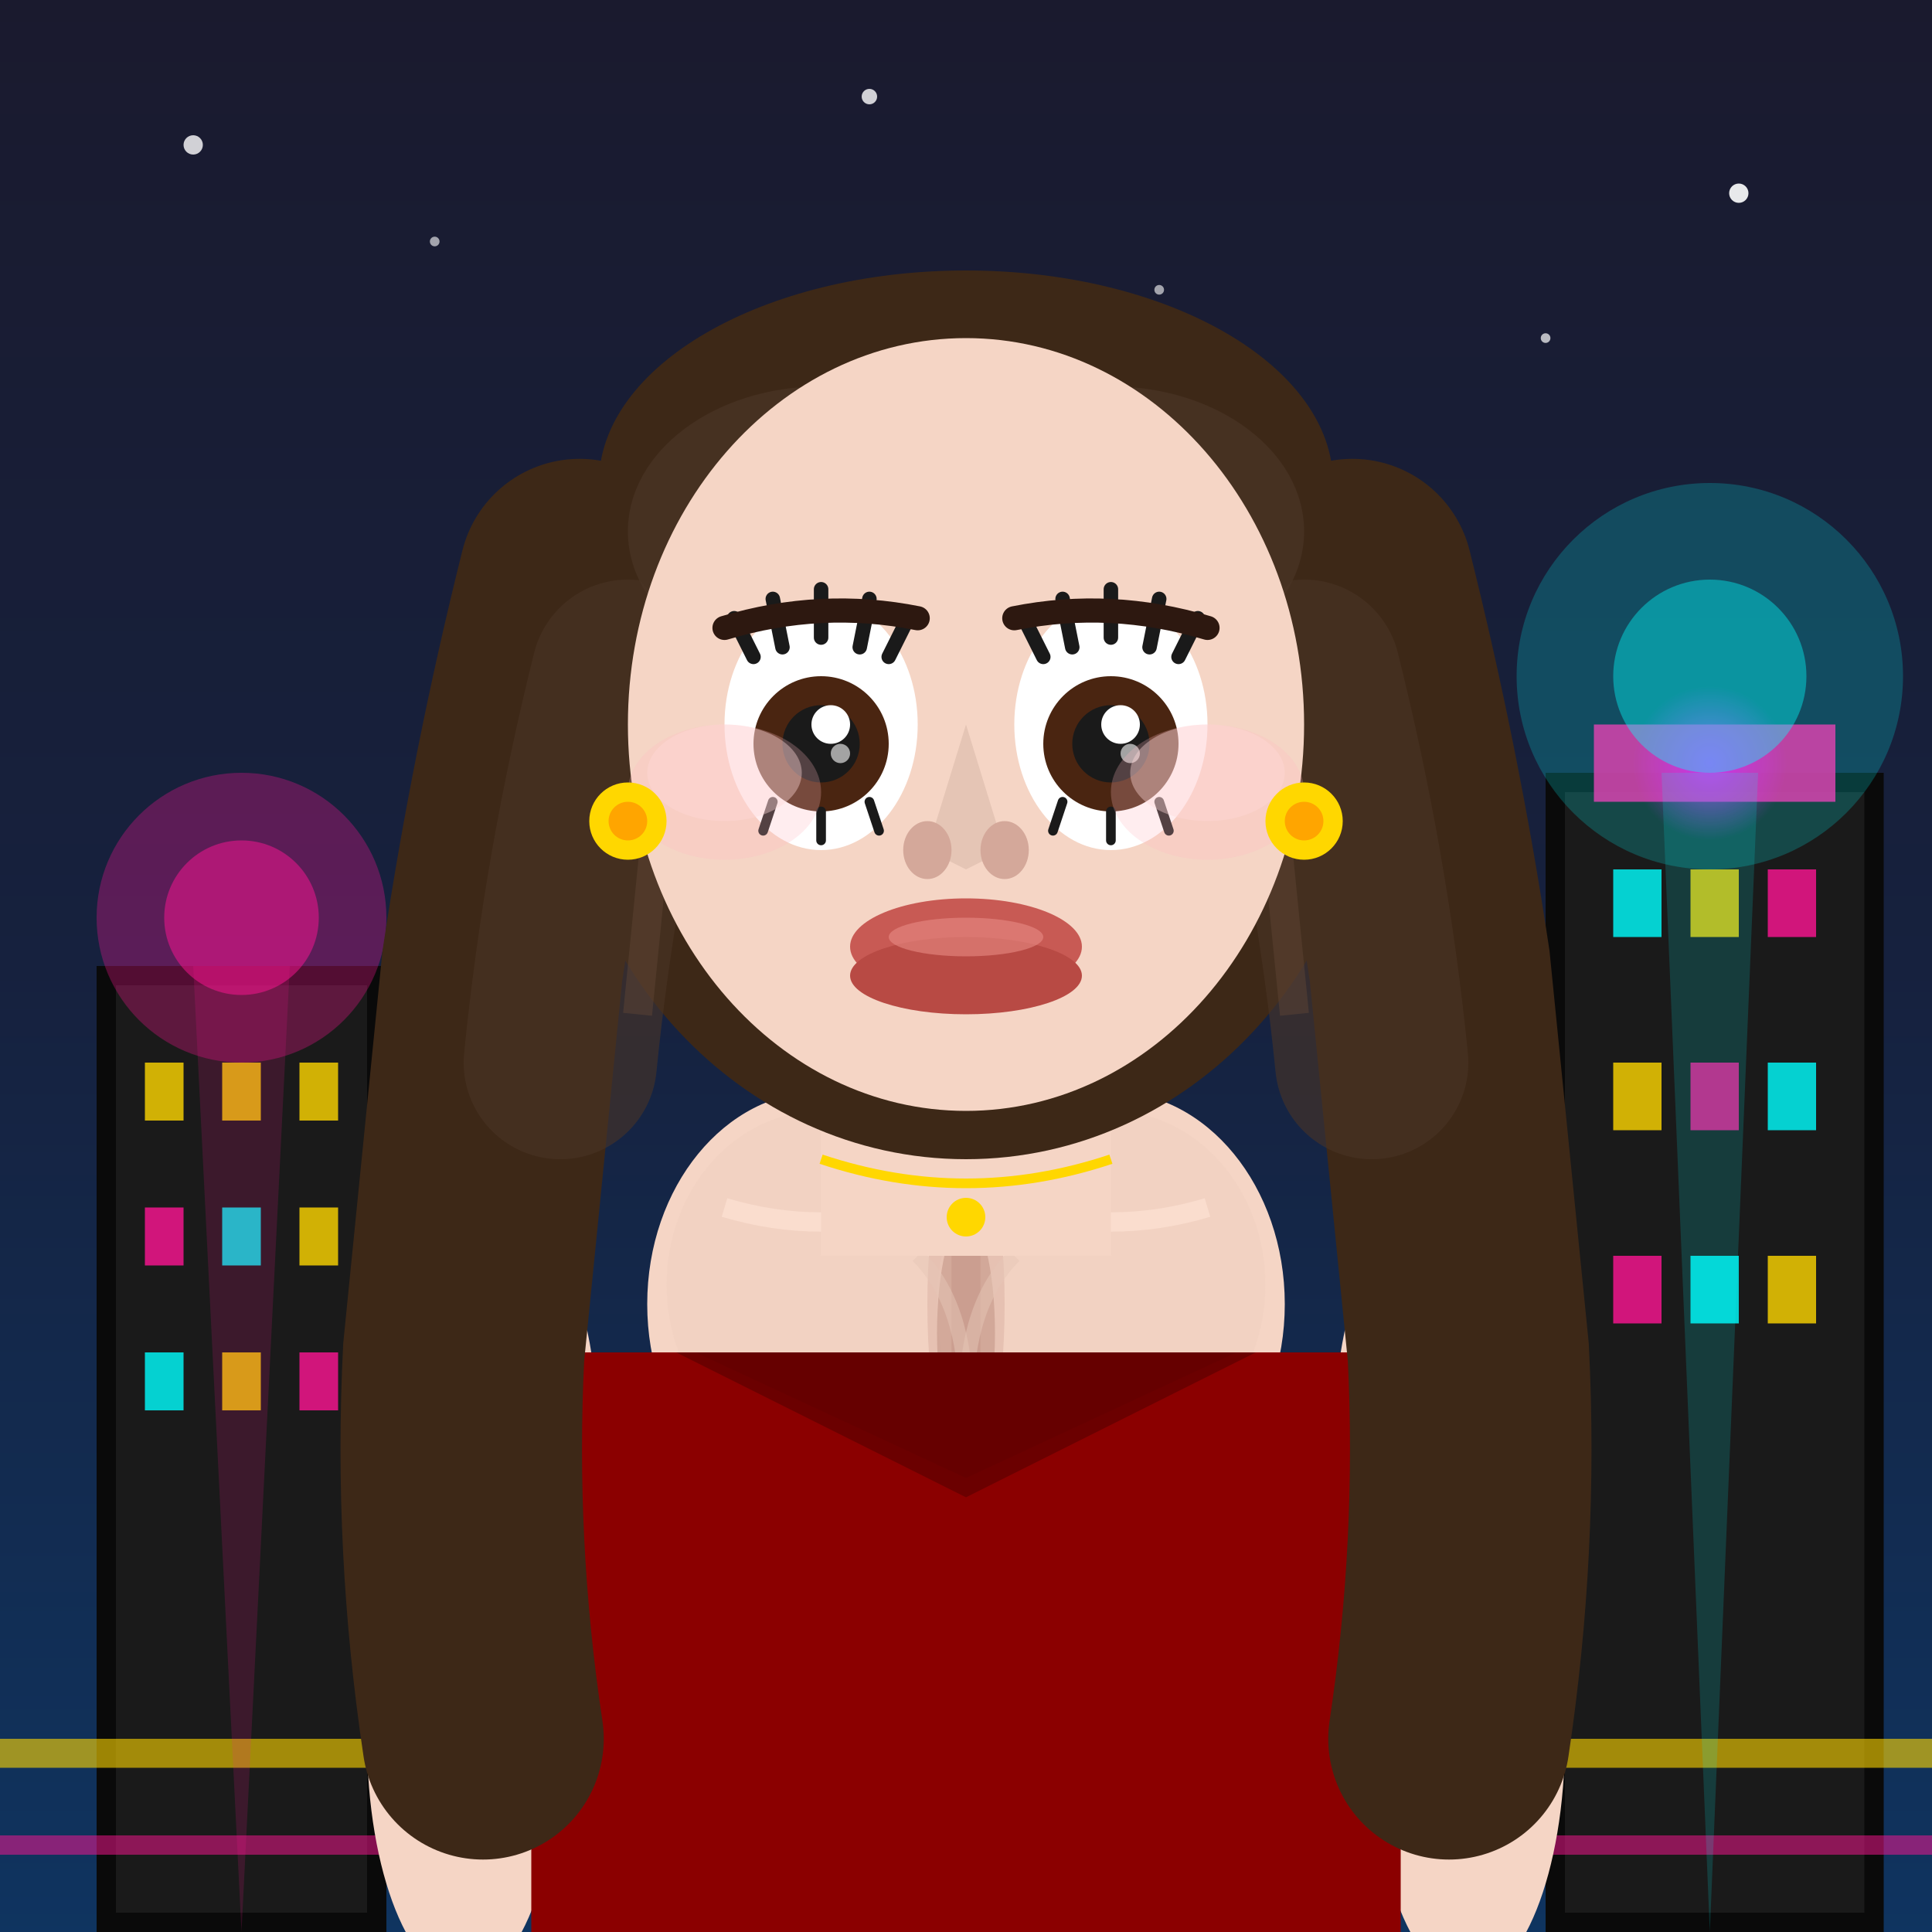
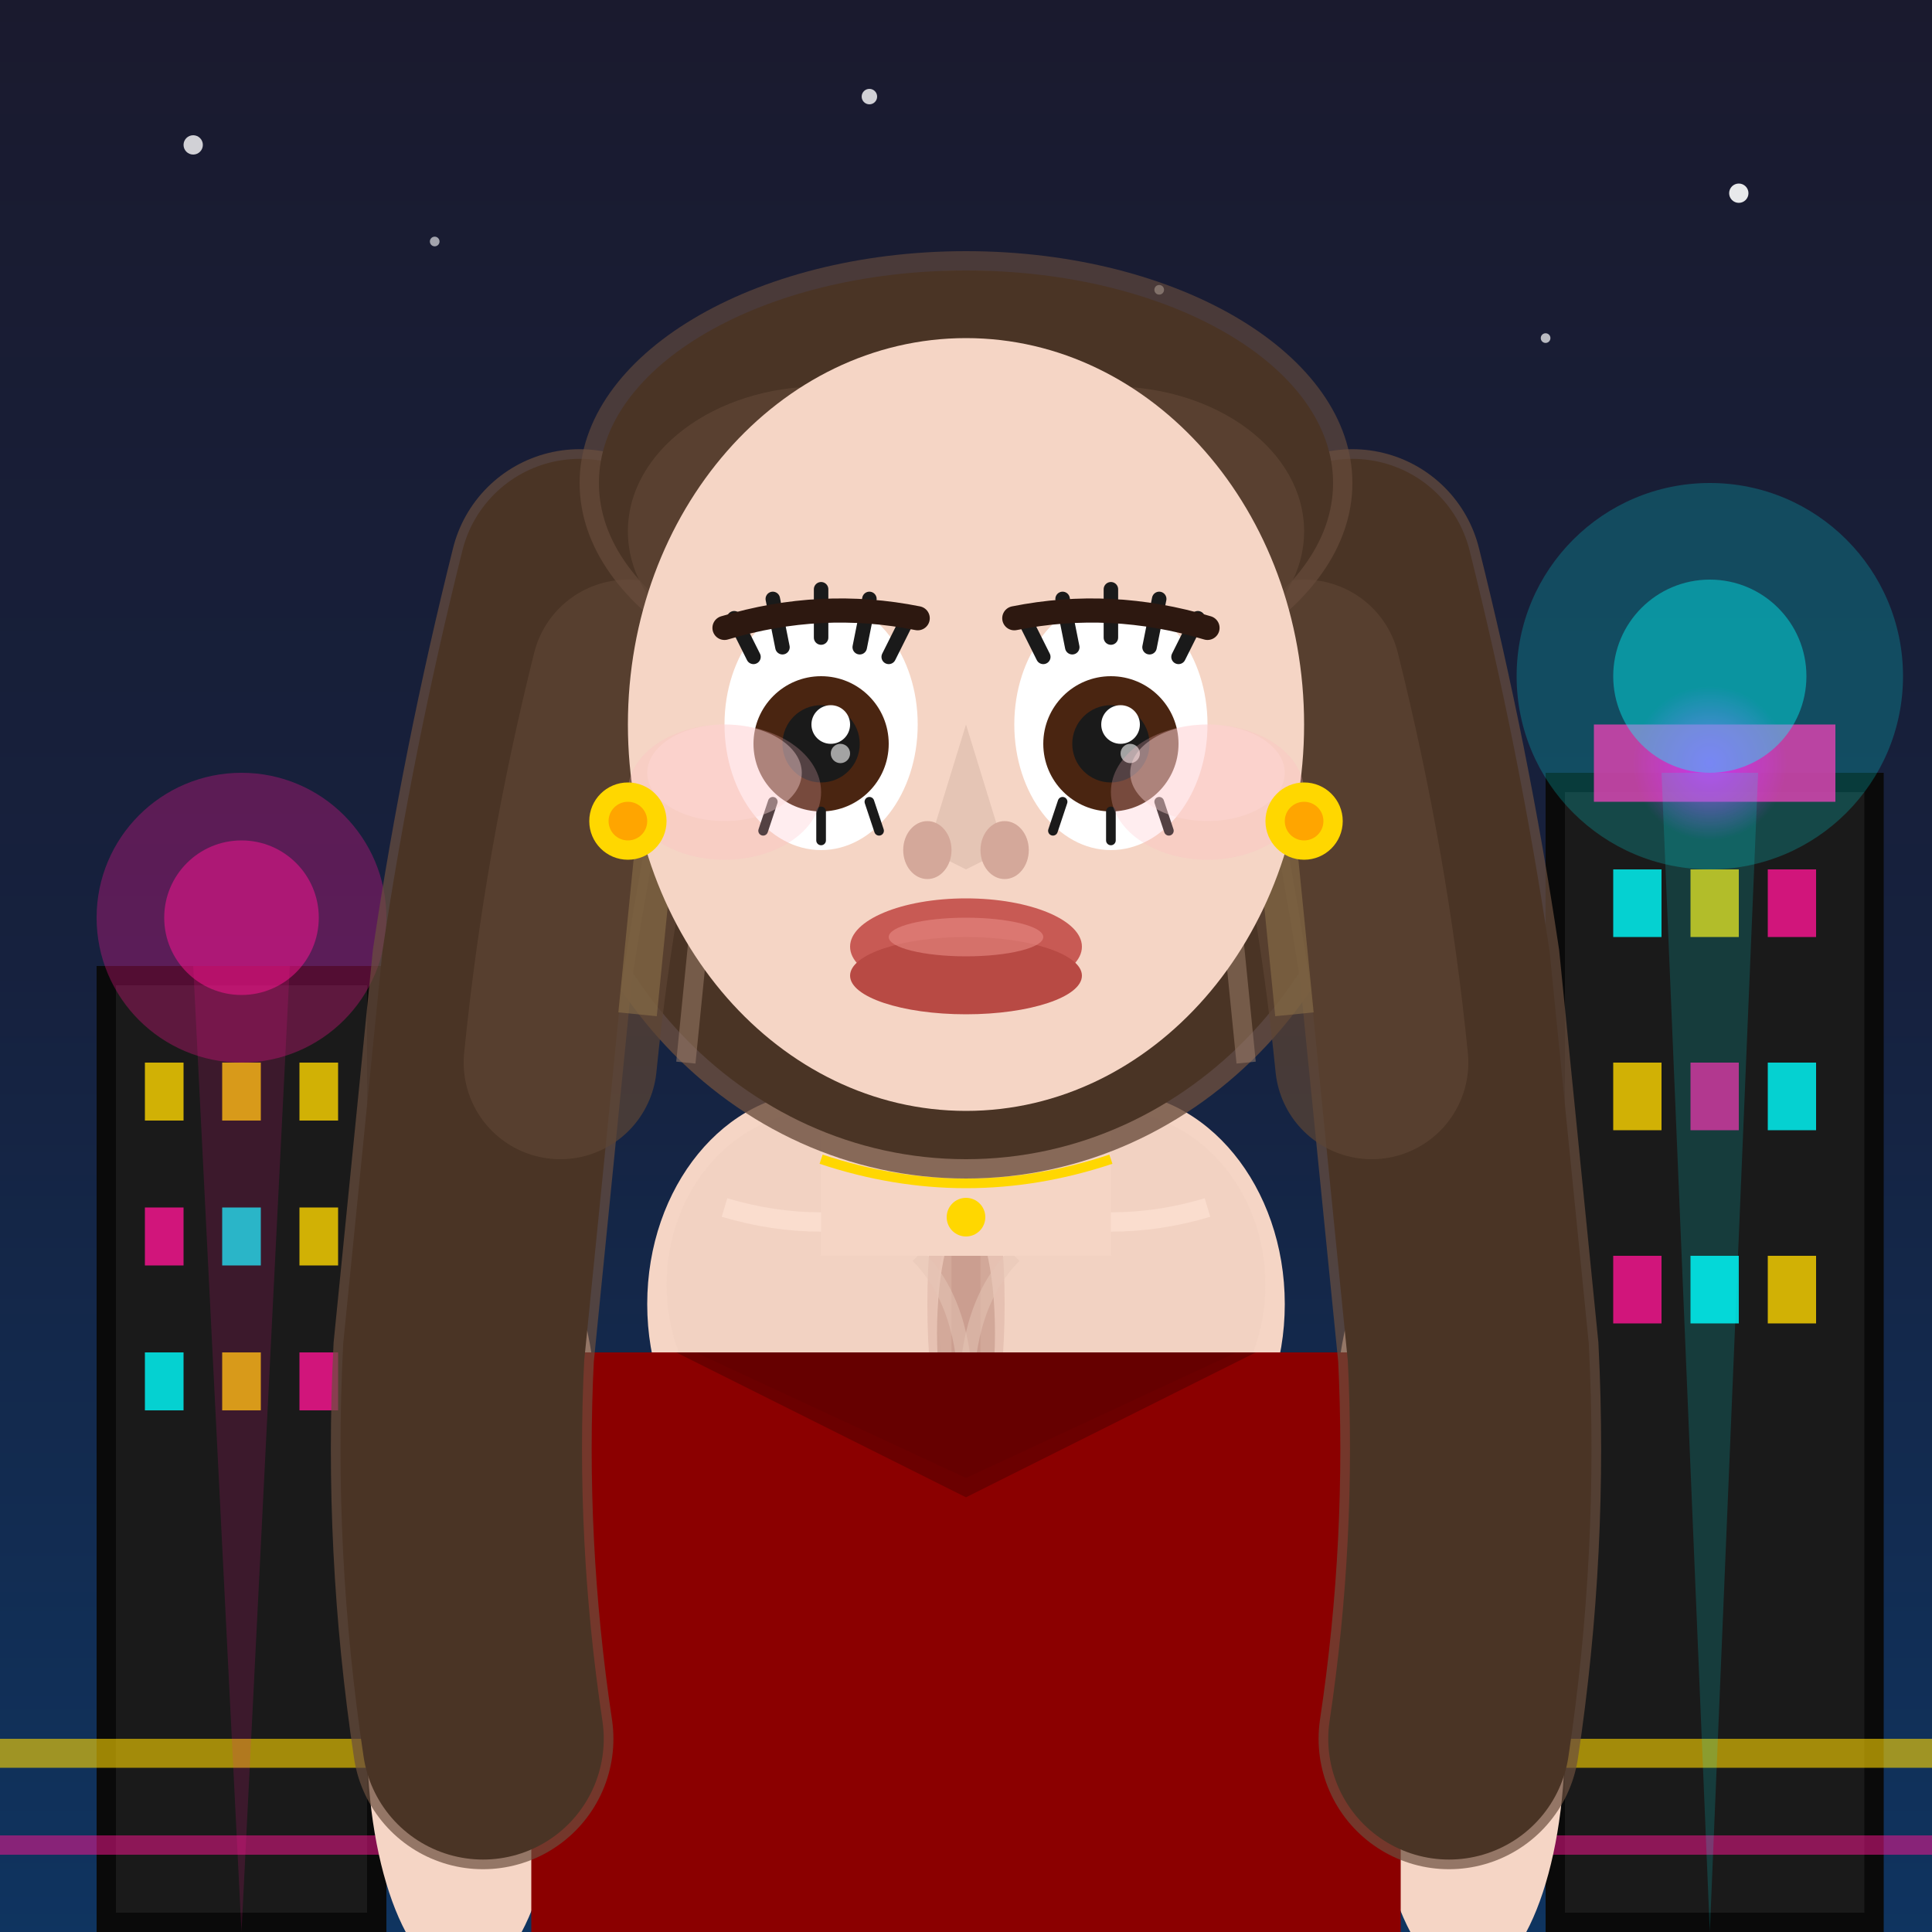
<svg xmlns="http://www.w3.org/2000/svg" viewBox="0 0 200 200" width="200" height="200">
  <defs>
    <linearGradient id="vegasNightSky" x1="0%" y1="0%" x2="0%" y2="100%">
      <stop offset="0%" style="stop-color:#1a1a2e;stop-opacity:1" />
      <stop offset="50%" style="stop-color:#16213e;stop-opacity:1" />
      <stop offset="100%" style="stop-color:#0f3460;stop-opacity:1" />
    </linearGradient>
    <radialGradient id="neonGlow" cx="50%" cy="50%" r="50%">
      <stop offset="0%" style="stop-color:#ff00ff;stop-opacity:0.8" />
      <stop offset="100%" style="stop-color:#ff00ff;stop-opacity:0" />
    </radialGradient>
  </defs>
  <rect width="200" height="200" fill="url(#vegasNightSky)" />
  <circle cx="20" cy="15" r="1" fill="white" opacity="0.8" />
  <circle cx="45" cy="25" r="0.5" fill="white" opacity="0.6" />
  <circle cx="180" cy="20" r="1" fill="white" opacity="0.9" />
  <circle cx="160" cy="35" r="0.5" fill="white" opacity="0.7" />
  <circle cx="90" cy="10" r="0.8" fill="white" opacity="0.8" />
  <circle cx="120" cy="30" r="0.5" fill="white" opacity="0.6" />
  <rect x="10" y="100" width="30" height="100" fill="#0a0a0a" />
  <rect x="12" y="102" width="26" height="96" fill="#1a1a1a" />
  <rect x="15" y="110" width="4" height="6" fill="#FFD700" opacity="0.8" />
  <rect x="23" y="110" width="4" height="6" fill="#FFD700" opacity="0.8" />
  <rect x="31" y="110" width="4" height="6" fill="#FFD700" opacity="0.8" />
  <rect x="15" y="125" width="4" height="6" fill="#FF1493" opacity="0.8" />
  <rect x="23" y="125" width="4" height="6" fill="#00FFFF" opacity="0.8" />
  <rect x="31" y="125" width="4" height="6" fill="#FFD700" opacity="0.8" />
  <rect x="15" y="140" width="4" height="6" fill="#00FFFF" opacity="0.8" />
  <rect x="23" y="140" width="4" height="6" fill="#FFD700" opacity="0.8" />
  <rect x="31" y="140" width="4" height="6" fill="#FF1493" opacity="0.8" />
  <rect x="160" y="80" width="35" height="120" fill="#0a0a0a" />
  <rect x="162" y="82" width="31" height="116" fill="#1a1a1a" />
  <rect x="165" y="75" width="25" height="8" fill="#FF1493" opacity="0.9" />
  <circle cx="177" cy="79" r="8" fill="url(#neonGlow)" />
  <rect x="167" y="90" width="5" height="7" fill="#00FFFF" opacity="0.8" />
  <rect x="175" y="90" width="5" height="7" fill="#FFD700" opacity="0.8" />
  <rect x="183" y="90" width="5" height="7" fill="#FF1493" opacity="0.8" />
  <rect x="167" y="110" width="5" height="7" fill="#FFD700" opacity="0.8" />
  <rect x="175" y="110" width="5" height="7" fill="#FF1493" opacity="0.8" />
  <rect x="183" y="110" width="5" height="7" fill="#00FFFF" opacity="0.8" />
  <rect x="167" y="130" width="5" height="7" fill="#FF1493" opacity="0.8" />
  <rect x="175" y="130" width="5" height="7" fill="#00FFFF" opacity="0.8" />
  <rect x="183" y="130" width="5" height="7" fill="#FFD700" opacity="0.8" />
  <circle cx="25" cy="95" r="15" fill="#FF1493" opacity="0.3" />
  <circle cx="25" cy="95" r="8" fill="#FF1493" opacity="0.5" />
  <circle cx="177" cy="70" r="20" fill="#00FFFF" opacity="0.2" />
  <circle cx="177" cy="70" r="10" fill="#00FFFF" opacity="0.4" />
  <rect x="0" y="180" width="200" height="3" fill="#FFD700" opacity="0.6" />
  <rect x="0" y="190" width="200" height="2" fill="#FF1493" opacity="0.5" />
  <path d="M 25 200 L 20 100 L 30 100 Z" fill="#FF1493" opacity="0.15" />
  <path d="M 177 200 L 172 80 L 182 80 Z" fill="#00FFFF" opacity="0.15" />
  <ellipse cx="50" cy="150" rx="12" ry="28" fill="#f5d5c5" />
  <ellipse cx="48" cy="180" rx="10" ry="25" fill="#f5d5c5" />
  <path d="M 42 145 Q 50 150 58 145" stroke="#e5c5b5" stroke-width="1" fill="none" />
  <ellipse cx="150" cy="150" rx="12" ry="28" fill="#f5d5c5" />
  <ellipse cx="152" cy="180" rx="10" ry="25" fill="#f5d5c5" />
  <path d="M 142 145 Q 150 150 158 145" stroke="#e5c5b5" stroke-width="1" fill="none" />
  <ellipse cx="85" cy="135" rx="18" ry="22" fill="#f5d5c5" />
  <ellipse cx="85" cy="133" rx="16" ry="18" fill="#f0d0c0" opacity="0.5" />
  <path d="M 75 125 Q 85 128 95 125" stroke="#ffe4d6" stroke-width="2" fill="none" opacity="0.6" />
  <ellipse cx="115" cy="135" rx="18" ry="22" fill="#f5d5c5" />
  <ellipse cx="115" cy="133" rx="16" ry="18" fill="#f0d0c0" opacity="0.5" />
  <path d="M 105 125 Q 115 128 125 125" stroke="#ffe4d6" stroke-width="2" fill="none" opacity="0.6" />
  <path d="M 100 120 L 100 150" stroke="#d4a89a" stroke-width="3" fill="none" />
  <ellipse cx="100" cy="135" rx="4" ry="18" fill="#d4a89a" opacity="0.4" />
  <ellipse cx="100" cy="138" rx="3" ry="12" fill="#c49888" opacity="0.6" />
  <path d="M 95 130 Q 100 135 100 145" stroke="#e5c5b5" stroke-width="1.5" fill="none" opacity="0.5" />
  <path d="M 105 130 Q 100 135 100 145" stroke="#e5c5b5" stroke-width="1.5" fill="none" opacity="0.5" />
  <path d="M 60 140 L 55 150 L 55 200 L 145 200 L 145 150 L 140 140 Z" fill="#8B0000" />
  <rect x="60" y="140" width="80" height="20" fill="#8B0000" />
  <path d="M 70 140 L 100 155 L 130 140" fill="#6B0000" />
  <path d="M 72 140 L 100 153 L 128 140" fill="#5A0000" opacity="0.3" />
  <rect x="85" y="105" width="30" height="25" fill="#f5d5c5" />
  <path d="M 85 120 Q 100 125 115 120" stroke="#FFD700" stroke-width="1" fill="none" />
  <circle cx="100" cy="126" r="2" fill="#FFD700" />
  <ellipse cx="100" cy="75" rx="35" ry="40" fill="#f5d5c5" />
-   <ellipse cx="100" cy="75" rx="42" ry="45" fill="#3D2817" />
-   <path d="M 60 60 Q 55 80 52 100 Q 50 120 48 140 Q 47 160 50 180" stroke="#3D2817" stroke-width="25" fill="none" stroke-linecap="round" />
-   <path d="M 140 60 Q 145 80 148 100 Q 150 120 152 140 Q 153 160 150 180" stroke="#3D2817" stroke-width="25" fill="none" stroke-linecap="round" />
-   <path d="M 65 70 Q 60 90 58 110" stroke="#4A3425" stroke-width="20" fill="none" stroke-linecap="round" opacity="0.6" />
-   <path d="M 135 70 Q 140 90 142 110" stroke="#4A3425" stroke-width="20" fill="none" stroke-linecap="round" opacity="0.6" />
-   <path d="M 70 65 Q 68 85 66 105" stroke="#5D4433" stroke-width="3" fill="none" opacity="0.5" />
-   <path d="M 130 65 Q 132 85 134 105" stroke="#5D4433" stroke-width="3" fill="none" opacity="0.5" />
-   <ellipse cx="100" cy="50" rx="38" ry="22" fill="#3D2817" />
-   <ellipse cx="85" cy="55" rx="20" ry="15" fill="#4A3425" opacity="0.7" />
-   <ellipse cx="115" cy="55" rx="20" ry="15" fill="#4A3425" opacity="0.7" />
+   <ellipse cx="100" cy="75" rx="44" ry="47" fill="#6B4E3D" opacity="0.8" />
+   <ellipse cx="100" cy="75" rx="42" ry="45" fill="#4A3425" />
+   <path d="M 60 60 Q 55 80 52 100 Q 50 120 48 140 Q 47 160 50 180" stroke="#6B4E3D" stroke-width="27" fill="none" stroke-linecap="round" opacity="0.7" />
+   <path d="M 60 60 Q 55 80 52 100 Q 50 120 48 140 Q 47 160 50 180" stroke="#4A3425" stroke-width="25" fill="none" stroke-linecap="round" />
+   <path d="M 140 60 Q 145 80 148 100 Q 150 120 152 140 Q 153 160 150 180" stroke="#6B4E3D" stroke-width="27" fill="none" stroke-linecap="round" opacity="0.7" />
+   <path d="M 140 60 Q 145 80 148 100 Q 150 120 152 140 Q 153 160 150 180" stroke="#4A3425" stroke-width="25" fill="none" stroke-linecap="round" />
+   <path d="M 65 70 Q 60 90 58 110" stroke="#5D4433" stroke-width="20" fill="none" stroke-linecap="round" opacity="0.7" />
+   <path d="M 135 70 Q 140 90 142 110" stroke="#5D4433" stroke-width="20" fill="none" stroke-linecap="round" opacity="0.7" />
+   <path d="M 70 65 Q 68 85 66 105" stroke="#8B6F47" stroke-width="4" fill="none" opacity="0.6" />
+   <path d="M 130 65 Q 132 85 134 105" stroke="#8B6F47" stroke-width="4" fill="none" opacity="0.6" />
+   <path d="M 75 70 Q 73 90 71 110" stroke="#A0826D" stroke-width="2" fill="none" opacity="0.5" />
+   <path d="M 125 70 Q 127 90 129 110" stroke="#A0826D" stroke-width="2" fill="none" opacity="0.5" />
+   <ellipse cx="100" cy="50" rx="40" ry="24" fill="#6B4E3D" opacity="0.6" />
+   <ellipse cx="100" cy="50" rx="38" ry="22" fill="#4A3425" />
+   <ellipse cx="85" cy="55" rx="20" ry="15" fill="#5D4433" opacity="0.8" />
+   <ellipse cx="115" cy="55" rx="20" ry="15" fill="#5D4433" opacity="0.8" />
  <ellipse cx="100" cy="75" rx="35" ry="40" fill="#f5d5c5" />
  <ellipse cx="85" cy="75" rx="10" ry="13" fill="white" />
  <ellipse cx="115" cy="75" rx="10" ry="13" fill="white" />
  <circle cx="85" cy="77" r="7" fill="#4A2511" />
  <circle cx="115" cy="77" r="7" fill="#4A2511" />
  <circle cx="85" cy="77" r="4" fill="#1a1a1a" />
  <circle cx="115" cy="77" r="4" fill="#1a1a1a" />
  <circle cx="86" cy="75" r="2" fill="white" />
  <circle cx="116" cy="75" r="2" fill="white" />
  <circle cx="87" cy="78" r="1" fill="white" opacity="0.6" />
  <circle cx="117" cy="78" r="1" fill="white" opacity="0.6" />
  <path d="M 78 68 L 76 64" stroke="#1a1a1a" stroke-width="1.5" stroke-linecap="round" />
  <path d="M 81 67 L 80 62" stroke="#1a1a1a" stroke-width="1.5" stroke-linecap="round" />
  <path d="M 85 66 L 85 61" stroke="#1a1a1a" stroke-width="1.5" stroke-linecap="round" />
  <path d="M 89 67 L 90 62" stroke="#1a1a1a" stroke-width="1.5" stroke-linecap="round" />
  <path d="M 92 68 L 94 64" stroke="#1a1a1a" stroke-width="1.5" stroke-linecap="round" />
  <path d="M 108 68 L 106 64" stroke="#1a1a1a" stroke-width="1.5" stroke-linecap="round" />
  <path d="M 111 67 L 110 62" stroke="#1a1a1a" stroke-width="1.5" stroke-linecap="round" />
  <path d="M 115 66 L 115 61" stroke="#1a1a1a" stroke-width="1.5" stroke-linecap="round" />
  <path d="M 119 67 L 120 62" stroke="#1a1a1a" stroke-width="1.5" stroke-linecap="round" />
  <path d="M 122 68 L 124 64" stroke="#1a1a1a" stroke-width="1.5" stroke-linecap="round" />
  <path d="M 80 83 L 79 86" stroke="#1a1a1a" stroke-width="1" stroke-linecap="round" />
  <path d="M 85 84 L 85 87" stroke="#1a1a1a" stroke-width="1" stroke-linecap="round" />
  <path d="M 90 83 L 91 86" stroke="#1a1a1a" stroke-width="1" stroke-linecap="round" />
  <path d="M 110 83 L 109 86" stroke="#1a1a1a" stroke-width="1" stroke-linecap="round" />
  <path d="M 115 84 L 115 87" stroke="#1a1a1a" stroke-width="1" stroke-linecap="round" />
  <path d="M 120 83 L 121 86" stroke="#1a1a1a" stroke-width="1" stroke-linecap="round" />
  <path d="M 75 65 Q 85 62 95 64" stroke="#2D1810" stroke-width="2.5" fill="none" stroke-linecap="round" />
  <path d="M 105 64 Q 115 62 125 65" stroke="#2D1810" stroke-width="2.5" fill="none" stroke-linecap="round" />
  <path d="M 100 75 L 96 88 L 100 90 L 104 88 Z" fill="#e5c5b5" />
  <ellipse cx="96" cy="88" rx="2.5" ry="3" fill="#d4a89a" />
  <ellipse cx="104" cy="88" rx="2.5" ry="3" fill="#d4a89a" />
  <ellipse cx="100" cy="98" rx="12" ry="5" fill="#C85A54" />
  <ellipse cx="100" cy="101" rx="12" ry="4" fill="#B84A44" />
  <ellipse cx="100" cy="97" rx="8" ry="2" fill="#E88A84" opacity="0.6" />
  <ellipse cx="75" cy="80" rx="8" ry="5" fill="#FFE4E1" opacity="0.4" />
  <ellipse cx="125" cy="80" rx="8" ry="5" fill="#FFE4E1" opacity="0.4" />
  <ellipse cx="75" cy="82" rx="10" ry="7" fill="#FFB6C1" opacity="0.25" />
  <ellipse cx="125" cy="82" rx="10" ry="7" fill="#FFB6C1" opacity="0.25" />
  <circle cx="65" cy="85" r="4" fill="#FFD700" />
  <circle cx="65" cy="85" r="2" fill="#FFA500" />
  <circle cx="135" cy="85" r="4" fill="#FFD700" />
  <circle cx="135" cy="85" r="2" fill="#FFA500" />
</svg>
